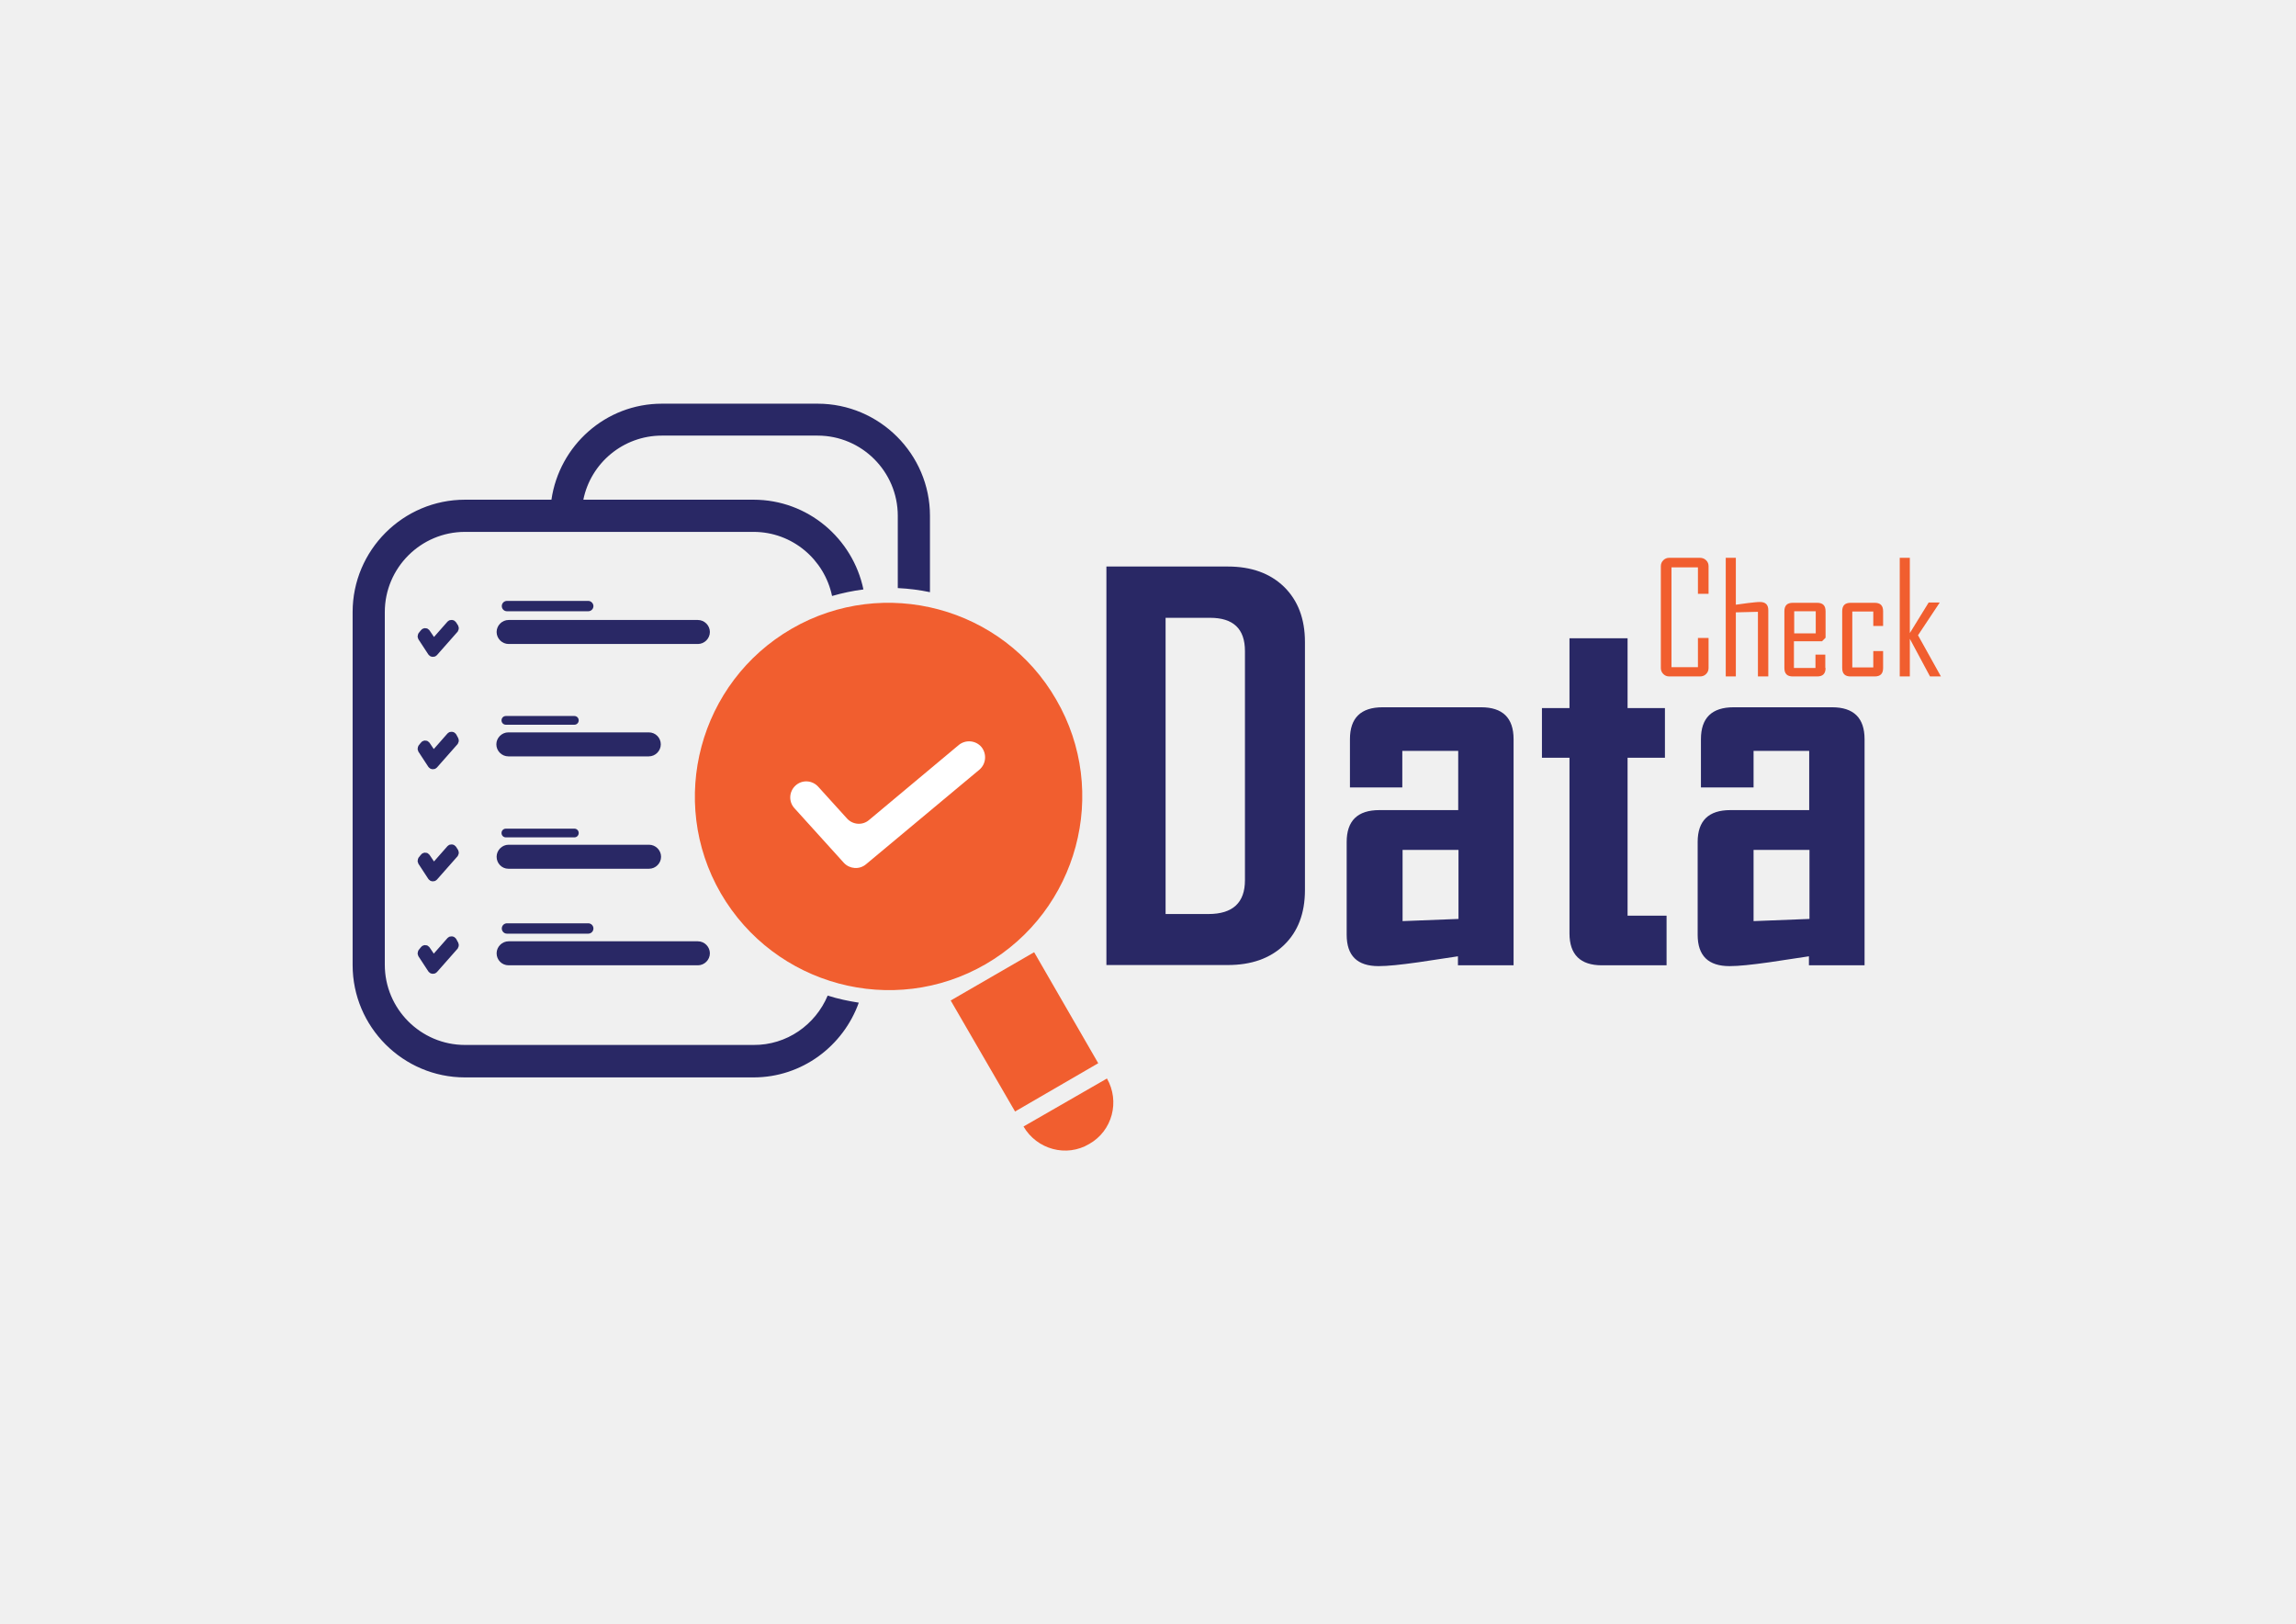
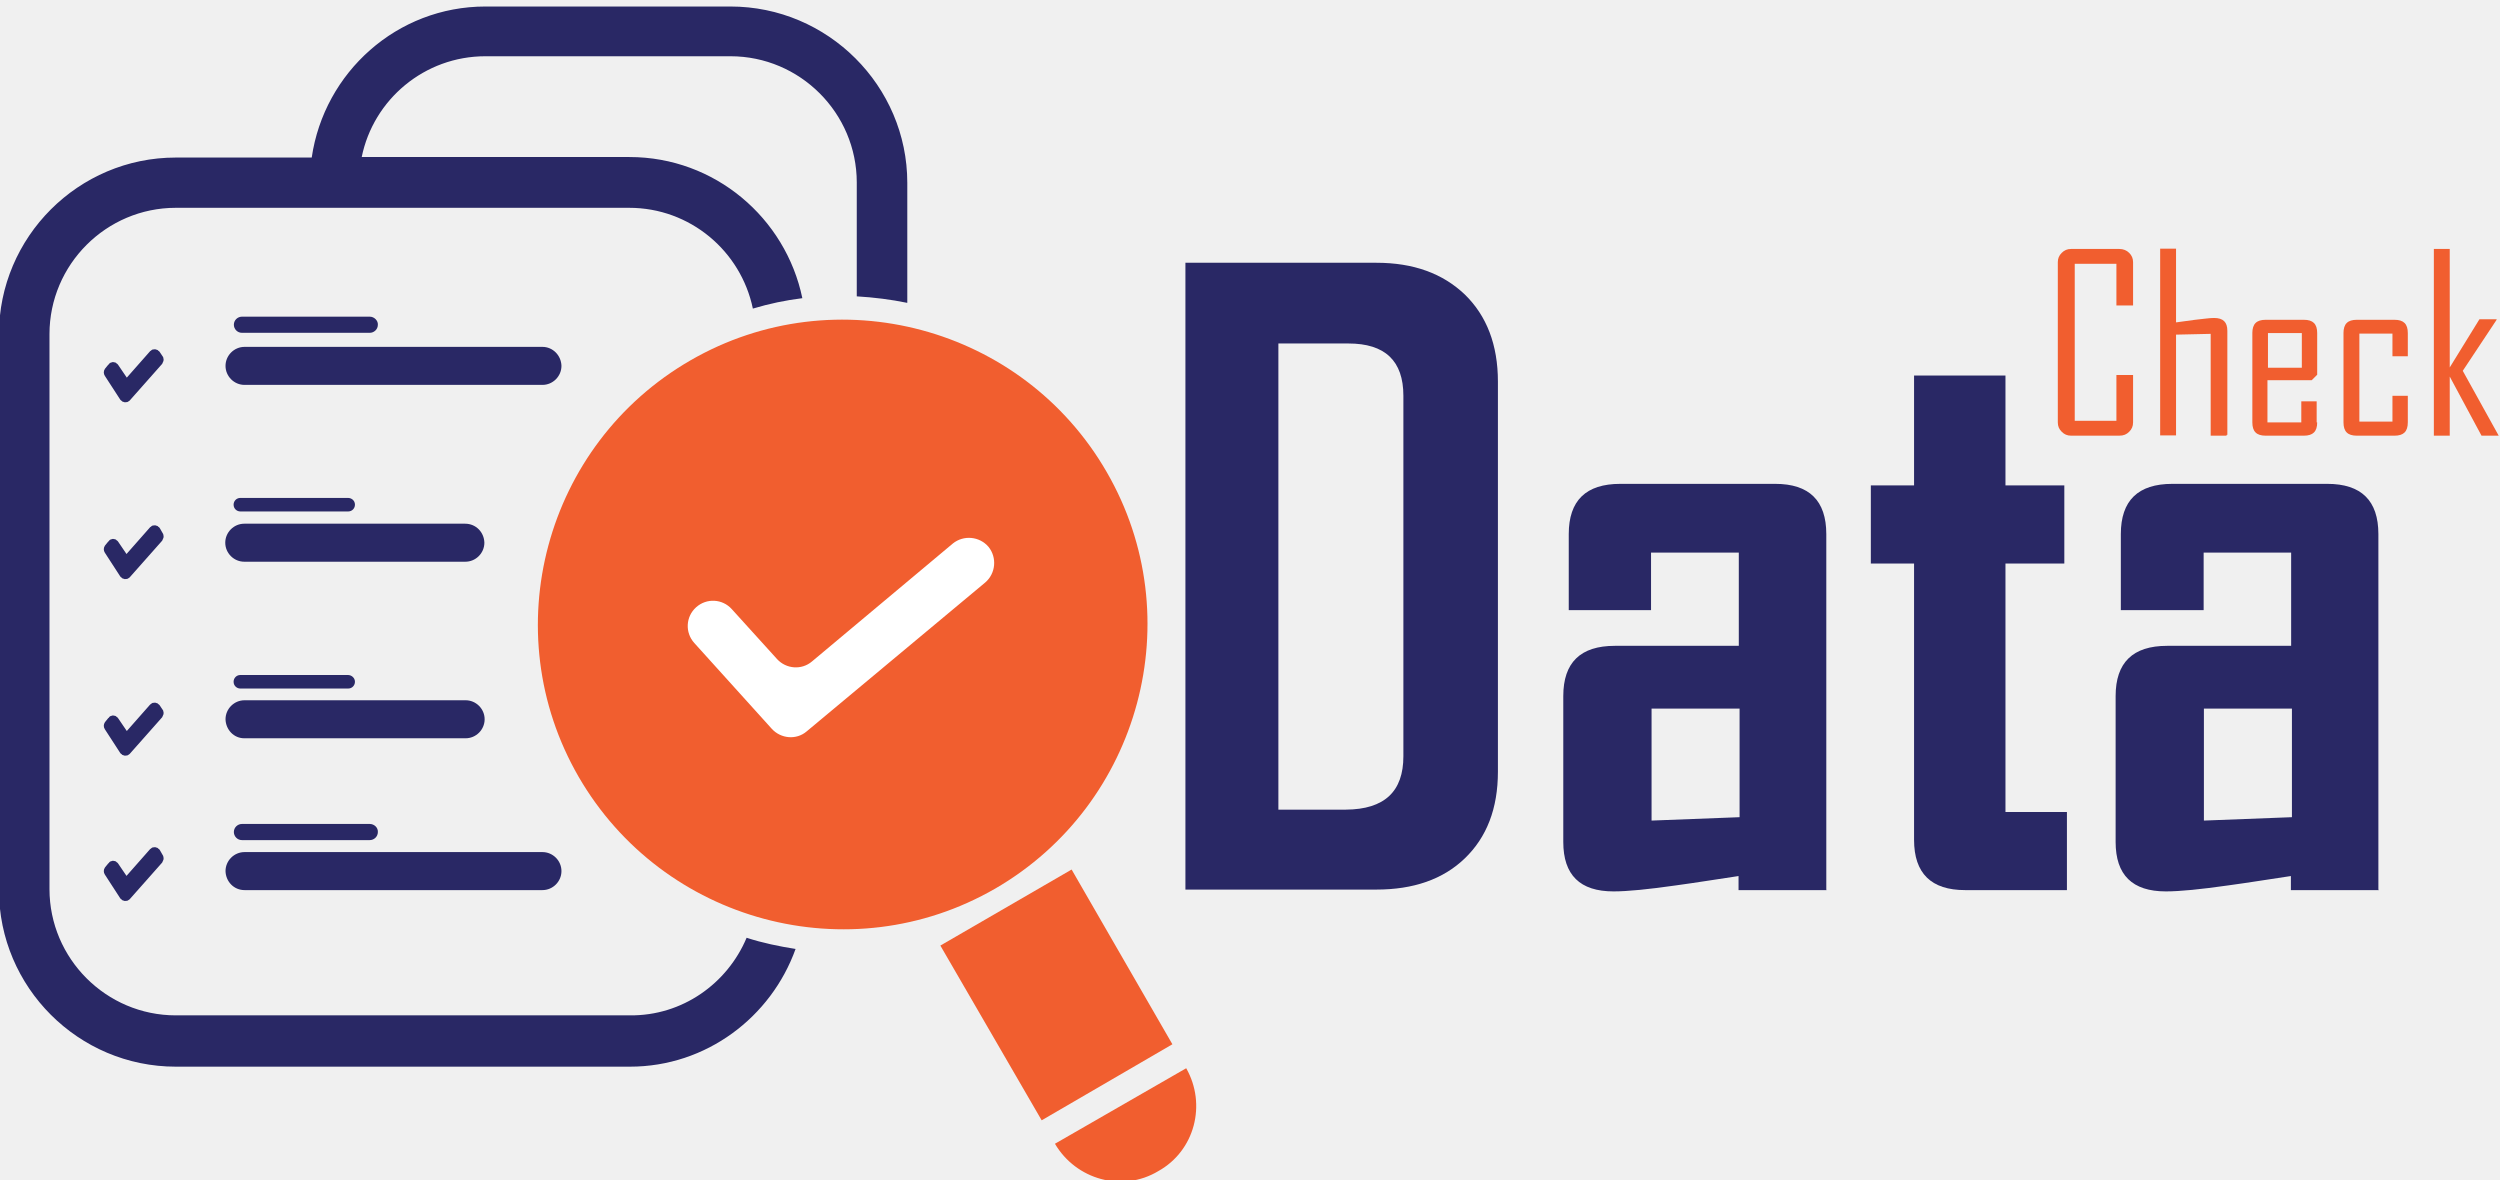
- <svg xmlns="http://www.w3.org/2000/svg" version="1.1" id="Layer_1" x="0px" y="0px" viewBox="0 0 841.9 595.3" enable-background="new 0 0 841.9 595.3" xml:space="preserve">
+ <svg xmlns="http://www.w3.org/2000/svg" version="1.1" id="Layer_1" x="0px" y="0px" viewBox="0 38 960 453" enable-background="new 0 38 960 453" xml:space="preserve">
  <g id="XMLID_2_">
    <g id="XMLID_82_">
      <g id="XMLID_80_">
        <g id="XMLID_79_">
-           <polygon id="XMLID_37_" fill="#F15E2F" points="379.2,349.1 348.6,366.8 372.2,407.5 402.7,389.8     " />
-           <path id="XMLID_36_" fill="#F15E2F" d="M405.9,395.4L375.3,413c4.9,8.4,15.7,11.4,24.1,6.4C407.9,414.6,410.7,403.8,405.9,395.4      L405.9,395.4z" />
+           <polygon id="XMLID_37_" fill="#F15E2F" points="411.5,371.9 361.1,401.1 400,468.2 450.2,439     " />
+           <path id="XMLID_36_" fill="#F15E2F" d="M455.5,448.2l-50.4,29c8.1,13.8,25.9,18.8,39.7,10.5      C458.8,479.9,463.4,462.1,455.5,448.2L455.5,448.2z" />
        </g>
        <g id="XMLID_75_">
-           <path id="XMLID_39_" fill="#F15E2F" d="M361.4,353.5c-33.9,19.6-77.4,7.9-97.1-26c-19.6-33.9-7.9-77.4,26-97      c33.9-19.6,77.5-7.9,97,26C407,290.4,395.2,333.9,361.4,353.5L361.4,353.5z" />
-           <path id="XMLID_31_" fill="#FFFFFF" d="M310.6,300.1L300,288.4c-2.2-2.4-5.9-2.6-8.3-0.4l0,0c-2.4,2.2-2.6,5.9-0.4,8.3l18.1,20      c2.1,2.3,5.7,2.6,8.1,0.6l41.6-34.7c2.5-2.1,2.8-5.8,0.8-8.3l0,0c-2.1-2.5-5.8-2.8-8.3-0.8l-32.9,27.5      C316.3,302.7,312.7,302.4,310.6,300.1z" />
+           <path id="XMLID_39_" fill="#F15E2F" d="M382.2,379.2c-55.9,32.3-127.6,13-160-42.9c-32.3-55.9-13-127.6,42.9-159.9      s127.7-13,159.9,42.9C457.3,275.2,437.9,346.9,382.2,379.2L382.2,379.2z" />
+           <path id="XMLID_31_" fill="#FFFFFF" d="M298.4,291.1L281,271.9c-3.6-4-9.7-4.3-13.7-0.7l0,0c-4,3.6-4.3,9.7-0.7,13.7l29.8,33      c3.5,3.8,9.4,4.3,13.3,1l68.6-57.2c4.1-3.5,4.6-9.6,1.3-13.7l0,0c-3.5-4.1-9.6-4.6-13.7-1.3L311.8,292      C307.8,295.4,301.9,294.9,298.4,291.1z" />
        </g>
      </g>
-       <path id="XMLID_30_" d="M314.4,304.3" />
+       <path id="XMLID_30_" d="M304.7,298.1" />
      <g id="XMLID_81_">
-         <path id="XMLID_40_" fill="#292865" d="M303.5,365c3.7,1.2,7.6,2,11.4,2.6c-5.7,15.9-20.8,27.4-38.6,27.4H170.5     c-22.7,0-41.2-18.5-41.2-41.2V224.4c0-22.7,18.5-41.2,41.2-41.2h31.7c2.9-19.9,19.9-35.2,40.5-35.2h57.1     c22.7,0,41.2,18.5,41.2,41.1v28c-3.8-0.8-7.7-1.3-11.8-1.5v-26.5c0-16.2-13.2-29.4-29.4-29.4h-57.1c-14.2,0-26.1,10.1-28.8,23.5     h62.4c19.9,0,36.4,14.2,40.3,32.9c-3.9,0.5-7.7,1.3-11.5,2.4c-2.8-13.4-14.6-23.5-28.8-23.5H170.5c-16.2,0-29.4,13.2-29.4,29.4     v129.3c0,16.2,13.2,29.4,29.4,29.4h105.8C288.5,383.2,299,375.7,303.5,365L303.5,365z" />
+         <path id="XMLID_40_" fill="#292865" d="M286.7,398.1c6.1,2,12.5,3.3,18.8,4.3c-9.4,26.2-34.3,45.2-63.6,45.2H67.5     c-37.4,0-67.9-30.5-67.9-67.9V166.4c0-37.4,30.5-67.9,67.9-67.9h52.2c4.8-32.8,32.8-58,66.7-58h94.1c37.4,0,67.9,30.5,67.9,67.7     v46.1c-6.3-1.3-12.7-2.1-19.4-2.5v-43.7c0-26.7-21.8-48.5-48.5-48.5h-94.1c-23.4,0-43,16.6-47.5,38.7h102.8     c32.8,0,60,23.4,66.4,54.2c-6.4,0.8-12.7,2.1-19,4c-4.6-22.1-24.1-38.7-47.5-38.7H67.5c-26.7,0-48.5,21.8-48.5,48.5v213.1     c0,26.7,21.8,48.5,48.5,48.5h174.4C262,428.1,279.3,415.7,286.7,398.1L286.7,398.1z" />
        <g id="XMLID_74_">
          <g id="XMLID_71_">
            <g id="XMLID_67_">
-               <path id="XMLID_35_" fill="#292865" d="M255.9,227.3h-69.4c-2.4,0-4.4,2-4.4,4.4l0,0c0,2.4,2,4.4,4.4,4.4h69.4        c2.4,0,4.4-2,4.4-4.4l0,0C260.3,229.3,258.3,227.3,255.9,227.3z" />
-               <path id="XMLID_63_" fill="#292865" d="M215.7,220.3h-29.8c-1,0-1.9,0.8-1.9,1.9l0,0c0,1,0.8,1.9,1.9,1.9h29.8        c1,0,1.9-0.8,1.9-1.9l0,0C217.6,221.2,216.7,220.3,215.7,220.3z" />
+               <path id="XMLID_35_" fill="#292865" d="M208.3,171.2H93.9c-4,0-7.3,3.3-7.3,7.3l0,0c0,4,3.3,7.3,7.3,7.3h114.4        c4,0,7.3-3.3,7.3-7.3l0,0C215.5,174.5,212.3,171.2,208.3,171.2z" />
+               <path id="XMLID_63_" fill="#292865" d="M142,159.6H92.9c-1.6,0-3.1,1.3-3.1,3.1l0,0c0,1.6,1.3,3.1,3.1,3.1H142        c1.6,0,3.1-1.3,3.1-3.1l0,0C145.2,161.1,143.7,159.6,142,159.6z" />
            </g>
            <g id="XMLID_68_">
-               <path id="XMLID_64_" fill="#292865" d="M210.6,262.5h-25.1c-0.9,0-1.6,0.7-1.6,1.6l0,0c0,0.9,0.7,1.6,1.6,1.6h25.1        c0.9,0,1.6-0.7,1.6-1.6l0,0C212.2,263.2,211.5,262.5,210.6,262.5z" />
-               <path id="XMLID_34_" fill="#292865" d="M237.9,268.5h-51.5c-2.4,0-4.4,2-4.4,4.4l0,0c0,2.4,2,4.4,4.4,4.4h51.5        c2.4,0,4.4-2,4.4-4.4l0,0C242.3,270.5,240.4,268.5,237.9,268.5z" />
+               <path id="XMLID_64_" fill="#292865" d="M133.6,229.2H92.3c-1.5,0-2.6,1.2-2.6,2.6l0,0c0,1.5,1.2,2.6,2.6,2.6h41.4        c1.5,0,2.6-1.2,2.6-2.6l0,0C136.3,230.3,135.1,229.2,133.6,229.2z" />
+               <path id="XMLID_34_" fill="#292865" d="M178.6,239.1H93.8c-4,0-7.3,3.3-7.3,7.3l0,0c0,4,3.3,7.3,7.3,7.3h84.9        c4,0,7.3-3.3,7.3-7.3l0,0C185.9,242.4,182.8,239.1,178.6,239.1z" />
            </g>
            <g id="XMLID_69_">
-               <path id="XMLID_65_" fill="#292865" d="M210.6,303.8h-25.1c-0.9,0-1.6,0.7-1.6,1.6l0,0c0,0.9,0.7,1.6,1.6,1.6h25.1        c0.9,0,1.6-0.7,1.6-1.6l0,0C212.2,304.5,211.5,303.8,210.6,303.8z" />
-               <path id="XMLID_33_" fill="#292865" d="M186.4,318.5H238c2.4,0,4.4-2,4.4-4.4v0c0-2.4-2-4.4-4.4-4.4h-51.5        c-2.4,0-4.4,2-4.4,4.4v0C182.1,316.5,184,318.5,186.4,318.5z" />
+               <path id="XMLID_65_" fill="#292865" d="M133.6,297.2H92.3c-1.5,0-2.6,1.2-2.6,2.6l0,0c0,1.5,1.2,2.6,2.6,2.6h41.4        c1.5,0,2.6-1.2,2.6-2.6l0,0C136.3,298.4,135.1,297.2,133.6,297.2z" />
+               <path id="XMLID_33_" fill="#292865" d="M93.8,321.5h85c4,0,7.3-3.3,7.3-7.3l0,0c0-4-3.3-7.3-7.3-7.3H93.9        c-4,0-7.3,3.3-7.3,7.3l0,0C86.7,318.2,89.8,321.5,93.8,321.5z" />
            </g>
            <g id="XMLID_70_">
-               <path id="XMLID_66_" fill="#292865" d="M215.7,338.5h-29.8c-1,0-1.9,0.8-1.9,1.9l0,0c0,1,0.8,1.9,1.9,1.9h29.8        c1,0,1.9-0.8,1.9-1.9l0,0C217.6,339.3,216.7,338.5,215.7,338.5z" />
-               <path id="XMLID_32_" fill="#292865" d="M186.5,353.9h69.4c2.4,0,4.4-2,4.4-4.4l0,0c0-2.4-2-4.4-4.4-4.4h-69.4        c-2.4,0-4.4,2-4.4,4.4l0,0C182.1,351.9,184,353.9,186.5,353.9z" />
+               <path id="XMLID_66_" fill="#292865" d="M142,354.4H92.9c-1.6,0-3.1,1.3-3.1,3.1l0,0c0,1.6,1.3,3.1,3.1,3.1H142        c1.6,0,3.1-1.3,3.1-3.1l0,0C145.2,355.8,143.7,354.4,142,354.4z" />
+               <path id="XMLID_32_" fill="#292865" d="M93.9,379.8h114.4c4,0,7.3-3.3,7.3-7.3l0,0c0-4-3.3-7.3-7.3-7.3H93.9        c-4,0-7.3,3.3-7.3,7.3l0,0C86.7,376.5,89.8,379.8,93.9,379.8z" />
            </g>
          </g>
          <g id="XMLID_72_">
-             <path id="XMLID_26_" fill="#292865" stroke="#292865" stroke-width="2.982" stroke-miterlimit="10" d="M158.6,235.4l-2.3-3.4       c-0.2-0.3-0.6-0.3-0.8,0l-0.8,1c-0.1,0.2-0.1,0.4,0,0.6l3.6,5.5c0.2,0.3,0.6,0.3,0.8,0.1l7.5-8.5c0.1-0.2,0.2-0.4,0.1-0.6       l-0.7-1.1c-0.2-0.3-0.6-0.3-0.8-0.1l-5.9,6.7C159.1,235.7,158.8,235.7,158.6,235.4z" />
-             <path id="XMLID_27_" fill="#292865" stroke="#292865" stroke-width="2.982" stroke-miterlimit="10" d="M158.6,276.6l-2.3-3.4       c-0.2-0.3-0.6-0.3-0.8,0l-0.8,1c-0.1,0.2-0.1,0.4,0,0.6l3.6,5.5c0.2,0.3,0.6,0.3,0.8,0.1l7.5-8.5c0.1-0.2,0.2-0.4,0.1-0.6       L166,270c-0.2-0.3-0.6-0.3-0.8-0.1l-5.9,6.7C159.1,276.9,158.8,276.8,158.6,276.6z" />
-             <path id="XMLID_29_" fill="#292865" stroke="#292865" stroke-width="2.982" stroke-miterlimit="10" d="M158.6,317.7l-2.3-3.4       c-0.2-0.3-0.6-0.3-0.8,0l-0.8,1c-0.1,0.2-0.1,0.4,0,0.6l3.6,5.5c0.2,0.3,0.6,0.3,0.8,0.1l7.5-8.5c0.1-0.2,0.2-0.4,0.1-0.6       l-0.7-1.1c-0.2-0.3-0.6-0.3-0.8-0.1l-5.9,6.7C159.1,318,158.8,318,158.6,317.7z" />
-             <path id="XMLID_41_" fill="#292865" stroke="#292865" stroke-width="2.982" stroke-miterlimit="10" d="M158.6,351.6l-2.3-3.4       c-0.2-0.3-0.6-0.3-0.8,0l-0.8,1c-0.1,0.2-0.1,0.4,0,0.6l3.6,5.5c0.2,0.3,0.6,0.3,0.8,0.1l7.5-8.5c0.1-0.2,0.2-0.4,0.1-0.6       L166,345c-0.2-0.3-0.6-0.3-0.8-0.1l-5.9,6.7C159.1,351.9,158.8,351.9,158.6,351.6z" />
+             <path id="XMLID_26_" fill="#292865" stroke="#292865" stroke-width="2.982" stroke-miterlimit="10" d="M47.9,184.5l-3.8-5.6       c-0.3-0.5-1-0.5-1.3,0l-1.3,1.6c-0.2,0.3-0.2,0.7,0,1l5.9,9.1c0.3,0.5,1,0.5,1.3,0.2l12.4-14c0.2-0.3,0.3-0.7,0.2-1l-1.2-1.8       c-0.3-0.5-1-0.5-1.3-0.2l-9.7,11C48.8,185,48.3,185,47.9,184.5z" />
+             <path id="XMLID_27_" fill="#292865" stroke="#292865" stroke-width="2.982" stroke-miterlimit="10" d="M47.9,252.4l-3.8-5.6       c-0.3-0.5-1-0.5-1.3,0l-1.3,1.6c-0.2,0.3-0.2,0.7,0,1l5.9,9.1c0.3,0.5,1,0.5,1.3,0.2l12.4-14c0.2-0.3,0.3-0.7,0.2-1l-1.2-2.1       c-0.3-0.5-1-0.5-1.3-0.2l-9.7,11C48.8,252.9,48.3,252.7,47.9,252.4z" />
+             <path id="XMLID_29_" fill="#292865" stroke="#292865" stroke-width="2.982" stroke-miterlimit="10" d="M47.9,320.2l-3.8-5.6       c-0.3-0.5-1-0.5-1.3,0l-1.3,1.6c-0.2,0.3-0.2,0.7,0,1l5.9,9.1c0.3,0.5,1,0.5,1.3,0.2l12.4-14c0.2-0.3,0.3-0.7,0.2-1l-1.2-1.8       c-0.3-0.5-1-0.5-1.3-0.2l-9.7,11C48.8,320.6,48.3,320.6,47.9,320.2z" />
+             <path id="XMLID_41_" fill="#292865" stroke="#292865" stroke-width="2.982" stroke-miterlimit="10" d="M47.9,376l-3.8-5.6       c-0.3-0.5-1-0.5-1.3,0l-1.3,1.6c-0.2,0.3-0.2,0.7,0,1l5.9,9.1c0.3,0.5,1,0.5,1.3,0.2l12.4-14c0.2-0.3,0.3-0.7,0.2-1l-1.2-2.1       c-0.3-0.5-1-0.5-1.3-0.2l-9.7,11C48.8,376.5,48.3,376.5,47.9,376z" />
          </g>
        </g>
-         <rect id="XMLID_28_" x="129.3" y="148" fill="none" width="278.6" height="279.2" />
+         <rect id="XMLID_28_" x="-0.4" y="40.5" fill="none" width="459.2" height="460.2" />
      </g>
    </g>
    <g id="XMLID_1_">
      <g id="XMLID_16_">
-         <path id="XMLID_25_" fill="#292865" d="M478.5,326.3c0,8.6-2.6,15.3-7.7,20.2c-5.1,4.9-12,7.3-20.6,7.3h-44.5V207.7h44.5     c8.7,0,15.5,2.5,20.6,7.4c5.1,5,7.7,11.7,7.7,20.3V326.3z M456.5,322.7v-84c0-8.2-4.3-12.2-12.8-12.2h-16.3v108.6h15.7     C452.1,335.1,456.5,330.9,456.5,322.7z" />
-         <path id="XMLID_22_" fill="#292865" d="M555.1,353.9h-20.5v-3.3c-4.9,0.7-9.7,1.5-14.6,2.2c-6.4,0.9-11.2,1.4-14.5,1.4     c-7.8,0-11.7-3.8-11.7-11.5v-34c0-7.8,4-11.7,12-11.7h28.9v-21.7h-20.5v13.4H495v-17.7c0-7.8,4-11.7,12-11.7h36.1     c7.9,0,11.9,3.9,11.9,11.7V353.9z M534.8,336.9v-25.3h-20.5v26.1L534.8,336.9z" />
-         <path id="XMLID_20_" fill="#292865" d="M611.1,353.9h-23.7c-7.9,0-11.9-3.9-11.9-11.7v-64.4h-10.1v-18.2h10.1v-25.6h21.3v25.6     h13.7v18.2h-13.7v57.9h14.3V353.9z" />
-         <path id="XMLID_17_" fill="#292865" d="M683.8,353.9h-20.5v-3.3c-4.9,0.7-9.7,1.5-14.6,2.2c-6.4,0.9-11.2,1.4-14.5,1.4     c-7.8,0-11.7-3.8-11.7-11.5v-34c0-7.8,4-11.7,12-11.7h28.9v-21.7H643v13.4h-19.3v-17.7c0-7.8,4-11.7,12-11.7h36.1     c7.9,0,11.9,3.9,11.9,11.7V353.9z M663.5,336.9v-25.3H643v26.1L663.5,336.9z" />
+         <path id="XMLID_25_" fill="#292865" d="M575.2,334.3c0,14.2-4.3,25.2-12.7,33.3c-8.4,8.1-19.8,12-34,12h-73.3V138.9h73.3     c14.3,0,25.5,4.1,34,12.2c8.4,8.2,12.7,19.3,12.7,33.5V334.3z M538.9,328.4V190c0-13.5-7.1-20.1-21.1-20.1h-26.9v179h25.9     C531.7,348.8,538.9,341.9,538.9,328.4z" />
+         <path id="XMLID_22_" fill="#292865" d="M701.4,379.8h-33.8v-5.4c-8.1,1.2-16,2.5-24.1,3.6c-10.5,1.5-18.5,2.3-23.9,2.3     c-12.9,0-19.3-6.3-19.3-19v-56c0-12.9,6.6-19.3,19.8-19.3h47.6v-35.8H634v22.1h-31.6v-29.2c0-12.9,6.6-19.3,19.8-19.3h59.5     c13,0,19.6,6.4,19.6,19.3v136.6H701.4z M668,351.8v-41.7h-33.8v43L668,351.8z" />
+         <path id="XMLID_20_" fill="#292865" d="M793.7,379.8h-39.1c-13,0-19.6-6.4-19.6-19.3V254.4h-16.6v-30H735v-42.2h35.1v42.2h22.6     v30h-22.6v95.4h23.6L793.7,379.8L793.7,379.8z" />
+         <path id="XMLID_17_" fill="#292865" d="M913.5,379.8h-33.8v-5.4c-8.1,1.2-16,2.5-24.1,3.6c-10.5,1.5-18.5,2.3-23.9,2.3     c-12.9,0-19.3-6.3-19.3-19v-56c0-12.9,6.6-19.3,19.8-19.3h47.6v-35.8h-33.6v22.1h-31.8v-29.2c0-12.9,6.6-19.3,19.8-19.3h59.5     c13,0,19.6,6.4,19.6,19.3v136.6H913.5z M880.1,351.8v-41.7h-33.8v43L880.1,351.8z" />
      </g>
      <g id="XMLID_3_">
-         <path id="XMLID_14_" fill="#F15E2F" d="M626.5,244.9c0,0.9-0.3,1.6-0.9,2.2c-0.6,0.6-1.3,0.9-2.3,0.9h-11.2     c-0.9,0-1.6-0.3-2.2-0.9c-0.6-0.6-0.9-1.3-0.9-2.2v-37.3c0-0.9,0.3-1.6,0.9-2.2c0.6-0.6,1.3-0.9,2.2-0.9h11.2     c0.9,0,1.7,0.3,2.3,0.9c0.6,0.6,0.9,1.3,0.9,2.2v10.1h-3.9V208h-9.7v36.6h9.7v-10.7h3.9V244.9z" />
-         <path id="XMLID_12_" fill="#F15E2F" d="M648.3,248h-3.7v-23.7l-8.1,0.2V248h-3.7v-43.5h3.7v17.2c1.5-0.2,2.9-0.4,4.4-0.6     c1.9-0.2,3.3-0.4,4.4-0.4c2.1,0,3.1,1,3.1,3V248z" />
-         <path id="XMLID_8_" fill="#F15E2F" d="M669.4,244.9c0,2.1-1,3.1-3.1,3.1h-8.9c-2.1,0-3.1-1-3.1-3.1v-20.8c0-2.1,1-3.1,3.1-3.1     h8.9c2.1,0,3.1,1,3.1,3.1v9.7l-1.3,1.3h-10.3v9.8h7.9V240h3.6V244.9z M665.8,232.2v-8.1h-7.9v8.1H665.8z" />
-         <path id="XMLID_6_" fill="#F15E2F" d="M690.5,244.9c0,2.1-1,3.1-3.1,3.1h-8.8c-2.1,0-3.1-1-3.1-3.1v-20.8c0-2.1,1-3.1,3.1-3.1     h8.8c2.1,0,3.1,1,3.1,3.1v5.4h-3.6v-5.3h-7.7v20.5h7.7v-6h3.6V244.9z" />
-         <path id="XMLID_4_" fill="#F15E2F" d="M711.7,248h-4l-7.4-13.8V248h-3.7v-43.5h3.7v27.6l6.9-11.2h4v0.1l-7.9,11.9L711.7,248z" />
+         <path id="XMLID_14_" fill="#F15E2F" d="M819.1,200.2c0,1.5-0.5,2.6-1.5,3.6c-1,1-2.1,1.5-3.8,1.5h-18.5c-1.5,0-2.6-0.5-3.6-1.5     c-1-1-1.5-2.1-1.5-3.6v-61.5c0-1.5,0.5-2.6,1.5-3.6c1-1,2.1-1.5,3.6-1.5h18.5c1.5,0,2.8,0.5,3.8,1.5c1,1,1.5,2.1,1.5,3.6v16.6     h-6.4v-16h-16v60.3h16V182h6.4V200.2z" />
+         <path id="XMLID_12_" fill="#F15E2F" d="M855,205.3h-6.1v-39.1l-13.3,0.3v38.7h-6.1v-71.7h6.1v28.3c2.5-0.3,4.8-0.7,7.3-1     c3.1-0.3,5.4-0.7,7.3-0.7c3.5,0,5.1,1.6,5.1,4.9v40H855z" />
+         <path id="XMLID_8_" fill="#F15E2F" d="M889.8,200.2c0,3.5-1.6,5.1-5.1,5.1H870c-3.5,0-5.1-1.6-5.1-5.1v-34.3     c0-3.5,1.6-5.1,5.1-5.1h14.7c3.5,0,5.1,1.6,5.1,5.1v16l-2.1,2.1h-17v16.2h13v-8.1h5.9v8.1H889.8z M883.9,179.2v-13.3h-13v13.3     H883.9z" />
+         <path id="XMLID_6_" fill="#F15E2F" d="M924.6,200.2c0,3.5-1.6,5.1-5.1,5.1H905c-3.5,0-5.1-1.6-5.1-5.1v-34.3     c0-3.5,1.6-5.1,5.1-5.1h14.5c3.5,0,5.1,1.6,5.1,5.1v8.9h-5.9v-8.7h-12.7v33.8h12.7V190h5.9V200.2z" />
+         <path id="XMLID_4_" fill="#F15E2F" d="M959.5,205.3h-6.6l-12.2-22.7v22.7h-6.1v-71.7h6.1v45.5l11.4-18.5h6.6v0.2l-13,19.6     L959.5,205.3z" />
      </g>
    </g>
  </g>
</svg>
